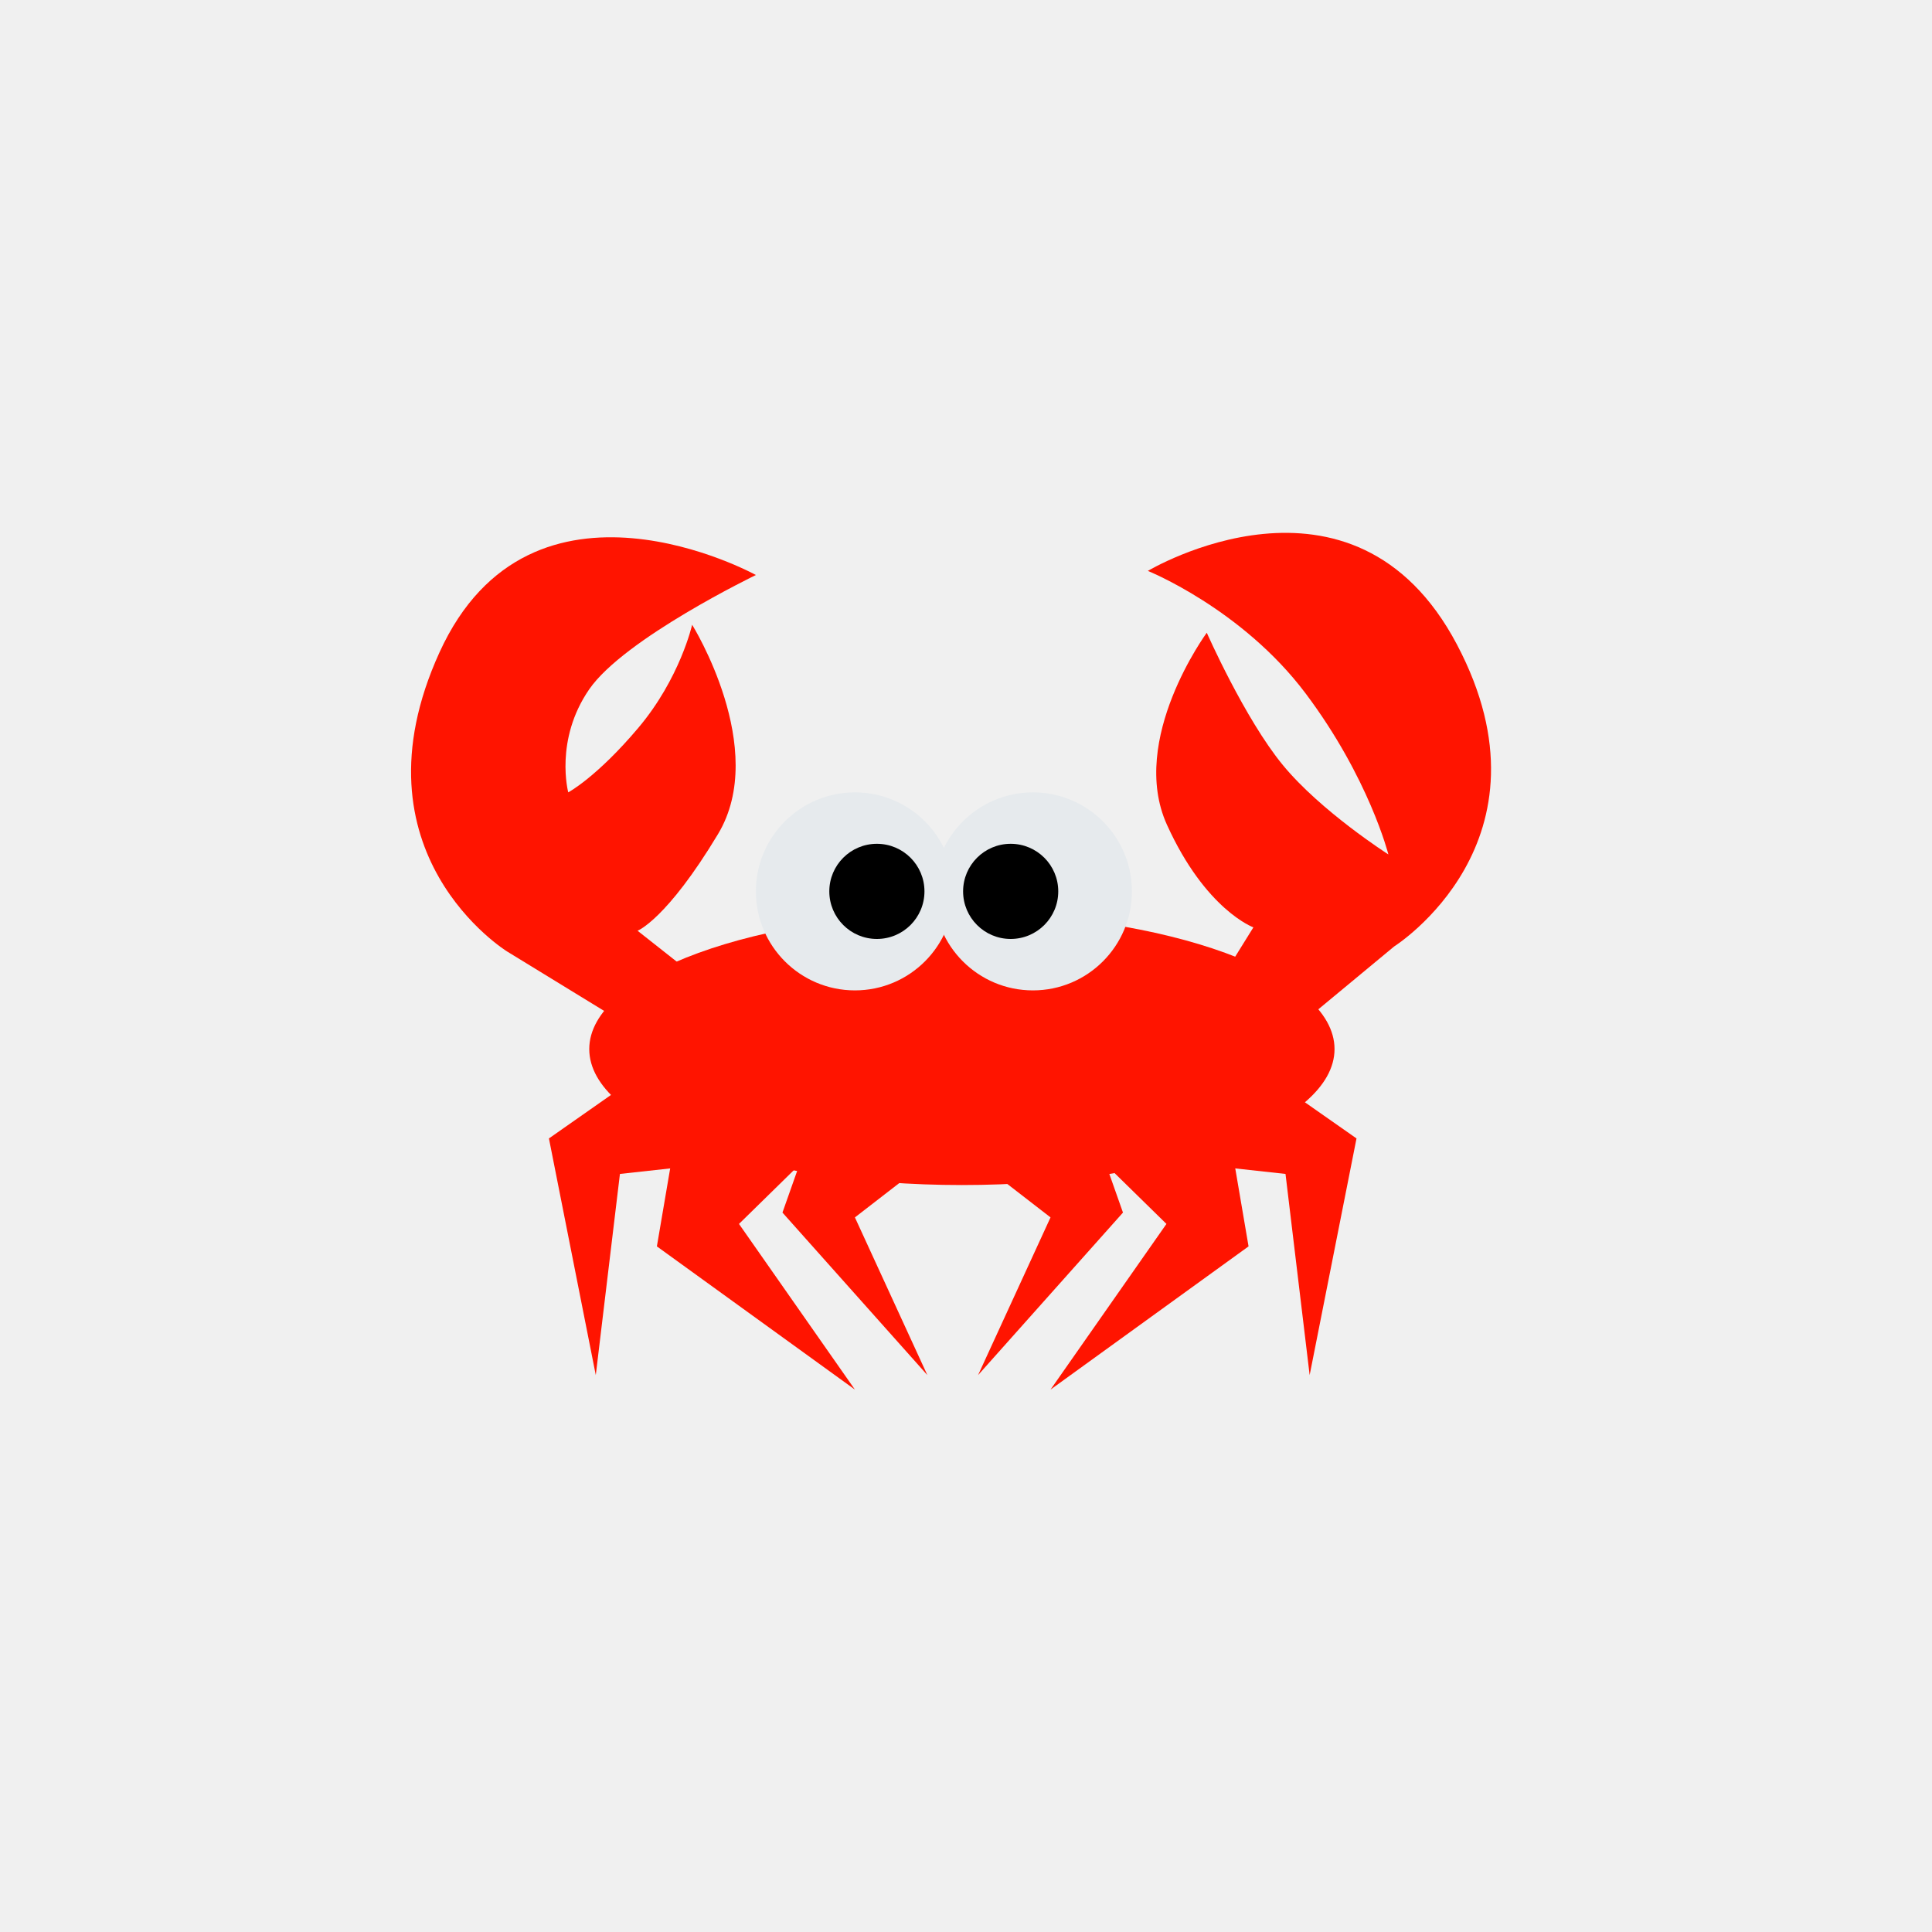
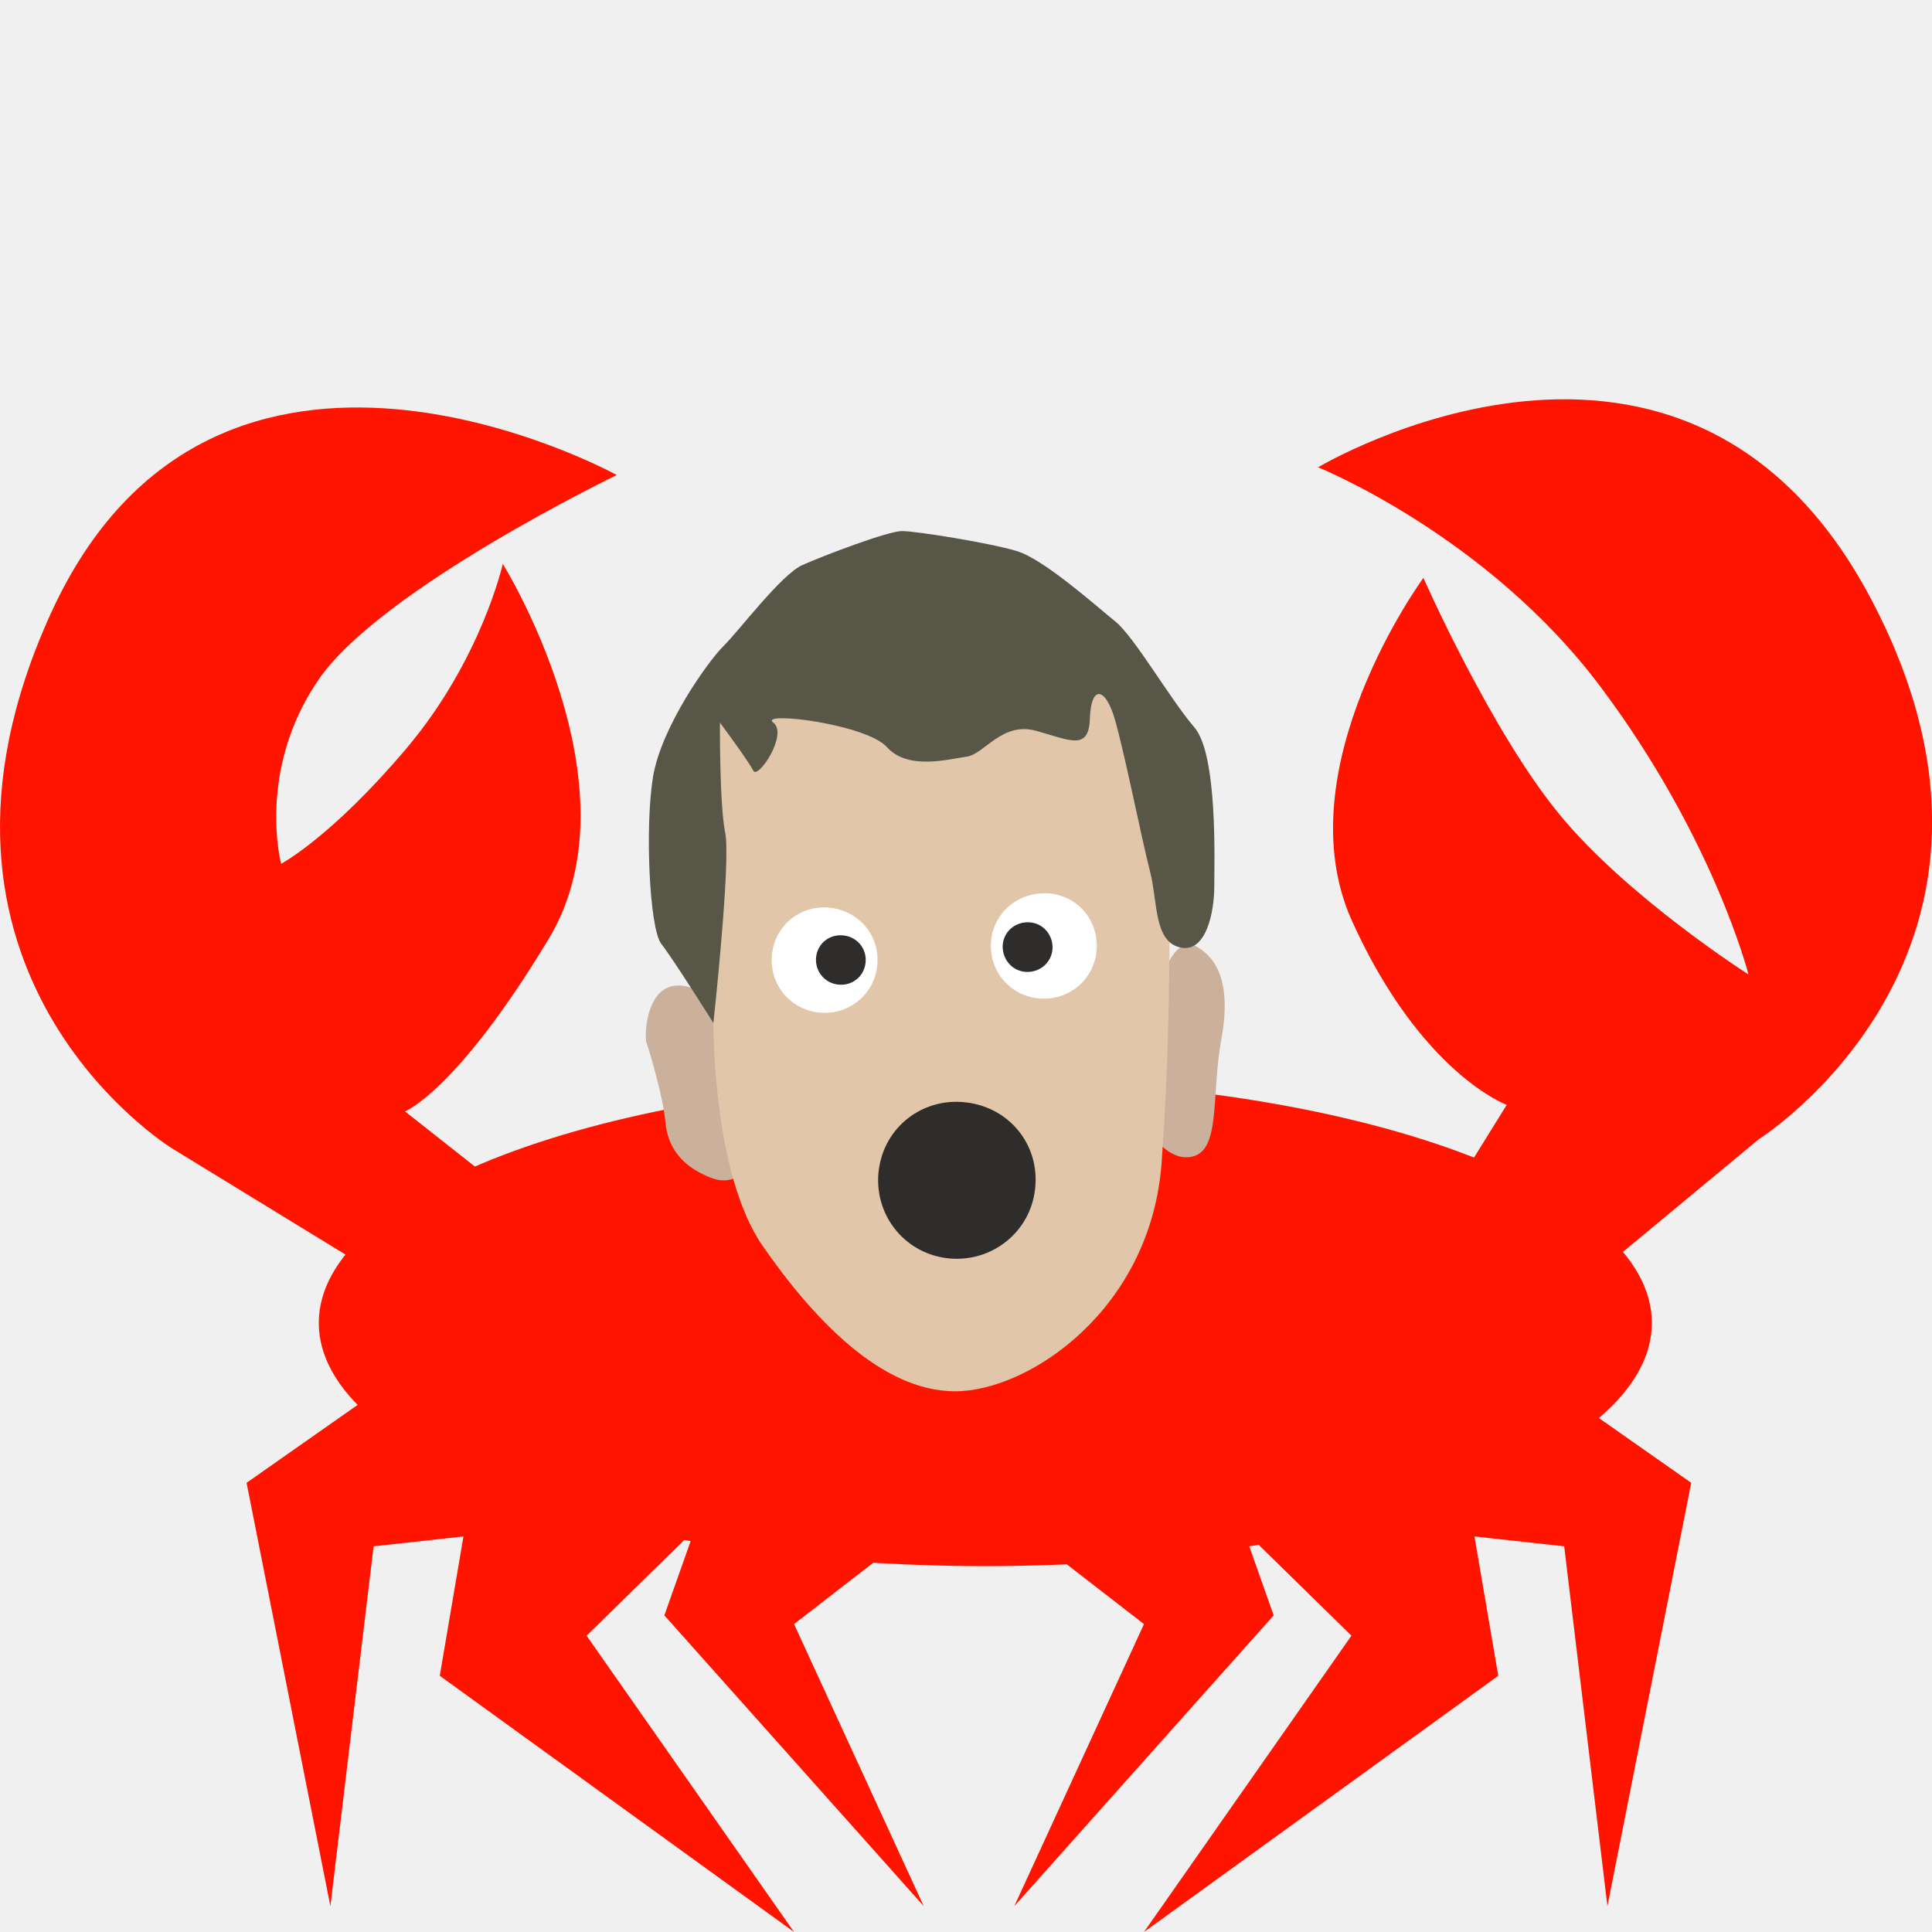
- <svg xmlns="http://www.w3.org/2000/svg" version="1.1" id="Ebene_1" x="0px" y="0px" viewBox="0 0 800 800" style="enable-background:new 0 0 800 800;" xml:space="preserve">
+ <svg xmlns="http://www.w3.org/2000/svg" version="1.1" x="0" y="0" viewBox="0 0 800 800" xml:space="preserve">
  <style type="text/css">
- 	.st0{fill:#FF1400;}
- 	.st1{fill:#E6EAED;}
- </style>
-   <polygon class="st0" points="256.7,450.8 227.3,471.4 246.7,569.4 256.7,486.1 336,477.4 " />
-   <polygon class="st0" points="281.7,459.2 272,516.1 354,575.4 306,506.8 336,477.4 " />
-   <polygon class="st0" points="336,468.1 324,502.1 384,569.4 354,504.1 386.7,478.8 " />
-   <polygon class="st0" points="532.3,450.8 561.7,471.4 542.3,569.4 532.3,486.1 453,477.4 " />
-   <polygon class="st0" points="507.3,459.2 517,516.1 435,575.4 483,506.8 453,477.4 " />
-   <polygon class="st0" points="453,468.1 465,502.1 405,569.4 435,504.1 402.3,478.8 " />
-   <ellipse class="st0" cx="398.3" cy="434.4" rx="154.3" ry="56.3" />
-   <circle class="st1" cx="354" cy="369.1" r="41" />
-   <circle class="st1" cx="427.7" cy="369.1" r="41" />
-   <path class="st0" d="M258,423.4L210,394c0,0-66-40.6-28-123.9s131-32,131-32s-54.5,26.3-69,47.3s-8.7,42.7-8.7,42.7  s11.7-6.2,29-26.7s22.3-42.7,22.3-42.7s32,51.3,10.7,86.7s-33.3,40-33.3,40l31.3,24.7" />
-   <path class="st0" d="M539.3,423.4l38-31.5c0,0,69-43.5,26-125s-128-30.5-128-30.5s39,15.7,65.3,50.7c26.3,35,34.3,66.7,34.3,66.7  s-27.9-17.8-43.7-37s-31.5-54.8-31.5-54.8s-32.5,44.2-16.5,79.5s35.8,42.5,35.8,42.5l-11.8,19" />
-   <circle cx="363.1" cy="369.1" r="19.7" />
-   <circle cx="418.5" cy="369.1" r="19.7" />
+ 		.st0 {
+ 			fill: #FF1400;
+ 		}
+ 		.st1 {
+ 			fill: #CBB19B;
+ 		}
+ 		.st2 {
+ 			fill: #E2C6AA;
+ 		}
+ 		.st3 {
+ 			fill: #585646;
+ 		}
+ 		.st4 {
+ 			fill: #FFFFFF;
+ 		}
+ 		.st5 {
+ 			fill: #2F2C2C;
+ 		}
+ 
+ 	</style>
+   <polygon class="st0" points="154.7 577.1 102.1 614 136.8 789.3 154.7 640.3 296.6 624.7 " />
+   <polygon class="st0" points="199.4 592.1 182.1 693.9 328.8 800 242.9 677.3 296.6 624.7 " />
+   <polygon class="st0" points="296.6 608.1 275.1 668.9 382.5 789.3 328.8 672.5 387.3 627.2 " />
+   <polygon class="st0" points="647.7 577.1 700.3 614 665.6 789.3 647.7 640.3 505.9 624.7 " />
+   <polygon class="st0" points="603 592.1 620.4 693.9 473.7 800 559.6 677.3 505.9 624.7 " />
+   <polygon class="st0" points="505.9 608.1 527.4 668.9 420 789.3 473.7 672.5 415.2 627.2 " />
+   <ellipse class="st0" cx="408" cy="547.8" rx="276" ry="100.7" />
+   <path class="st0" d="M157.1 528.1l-85.9-52.6c0 0-118.1-72.6-50.1-221.6s234.3-57.2 234.3-57.2 -97.5 47-123.4 84.6 -15.6 76.4-15.6 76.4 20.9-11.1 51.9-47.8 39.9-76.4 39.9-76.4 57.2 91.8 19.1 155.1 -59.6 71.6-59.6 71.6l56 44.2" />
+   <path class="st0" d="M660.3 528.1l68-56.4c0 0 123.4-77.8 46.5-223.6s-229-54.6-229-54.6 69.8 28.1 116.8 90.7c47 62.6 61.4 119.3 61.4 119.3s-49.9-31.8-78.2-66.2c-28.3-34.3-56.4-98-56.4-98s-58.1 79.1-29.5 142.2 64 76 64 76l-21.1 34" />
+   <path class="st1" d="M479.5 408.9c0 0 6.3-21.7 15.1-17.4 8.7 4.4 15.5 14.6 11.2 38.4 -4.4 23.8-0.1 46.6-12.4 49.1 -12.3 2.4-21.6-16.5-23-21.9C468.9 451.8 479.5 408.9 479.5 408.9z" />
+   <path class="st1" d="M311.9 479.2c0 0-4.9 13.4-17.5 8.5 -12.6-4.9-18-13.1-18.9-23.3s-6.8-30.1-7.8-32.6c-1-2.4-0.5-28.4 18-23 18.5 5.5 26.2 30.7 26.2 30.7V479.2z" />
+   <path class="st2" d="M295.4 423.6c0 0-0.5 62.2 20.4 92.3 20.9 30.1 49.1 60.2 79.7 60.2s81.1-34 85.5-94.7c4.4-60.7 3.4-124.9 2.4-126.3 -1-1.5-1.9-62.7-22.3-78.7 -20.4-16-67.5-32.6-94.7-24.8 -27.2 7.8-71.9 15.5-77.3 59.3C283.7 354.6 295.4 423.6 295.4 423.6z" />
+   <path class="st3" d="M295.4 423.6c0 0 7.3-67 4.9-78.7s-2.2-45.7-2.2-45.7 11.9 16 13.8 19.9c1.9 3.9 14.6-15.1 8.3-19.9s38.4 0.5 47.1 10.2c8.7 9.7 25.8 4.9 33 3.9 7.3-1 14.6-14.6 28.7-10.7s21.9 8.5 22.3-5.2c0.5-13.7 6.3-13 10.2 0s11.2 49.9 14.6 63c3.4 13.1 1.6 29.3 12.5 31.9 10.9 2.6 14.2-14.9 14.2-25.1s1.5-54.9-8.3-66.1c-9.7-11.2-24.8-37.4-32.6-43.7 -7.8-6.3-29.6-25.8-40.8-29.2s-41.8-8.3-47.6-8.3c-5.8 0-32.6 10.2-41.3 14.1s-26.2 27.2-32.6 33.5 -25.8 33.5-29.2 54.2c-3.4 20.6-1.5 62.7 3.4 69.1C278.9 397.3 295.4 423.6 295.4 423.6z" />
+   <path class="st4" d="M339.4 419.3c-12-1.1-20.7-11.4-19.8-23.4 0.9-12.1 11-20.9 23.1-20.1 12.8 0.8 22 11.7 20.5 24.3C361.9 411.9 351.4 420.4 339.4 419.3z" />
+   <path class="st5" d="M347.2 407.7c-5.6-0.5-9.7-5.4-9.3-11 0.4-5.7 5.2-9.8 10.9-9.4 6 0.4 10.3 5.5 9.6 11.4C357.8 404.3 352.9 408.3 347.2 407.7z" />
+   <path class="st5" d="M393.1 521.1c-17.8-1.7-30.7-17-29.4-34.9 1.4-17.9 16.4-31 34.4-29.9 19.1 1.2 32.7 17.3 30.5 36.1C426.6 510.1 410.9 522.7 393.1 521.1z" />
+   <path class="st4" d="M436 413.2c11.9-2 19.7-13 17.9-24.9 -1.8-12-12.6-19.9-24.6-18.2 -12.7 1.8-21 13.3-18.6 25.8C412.9 407.6 424.1 415.2 436 413.2z" />
+   <path class="st5" d="M427.3 402.3c5.6-1 9.3-6.1 8.4-11.7 -0.9-5.6-5.9-9.4-11.6-8.6 -6 0.8-9.9 6.3-8.7 12.1C416.5 399.7 421.7 403.3 427.3 402.3z" />
</svg>
